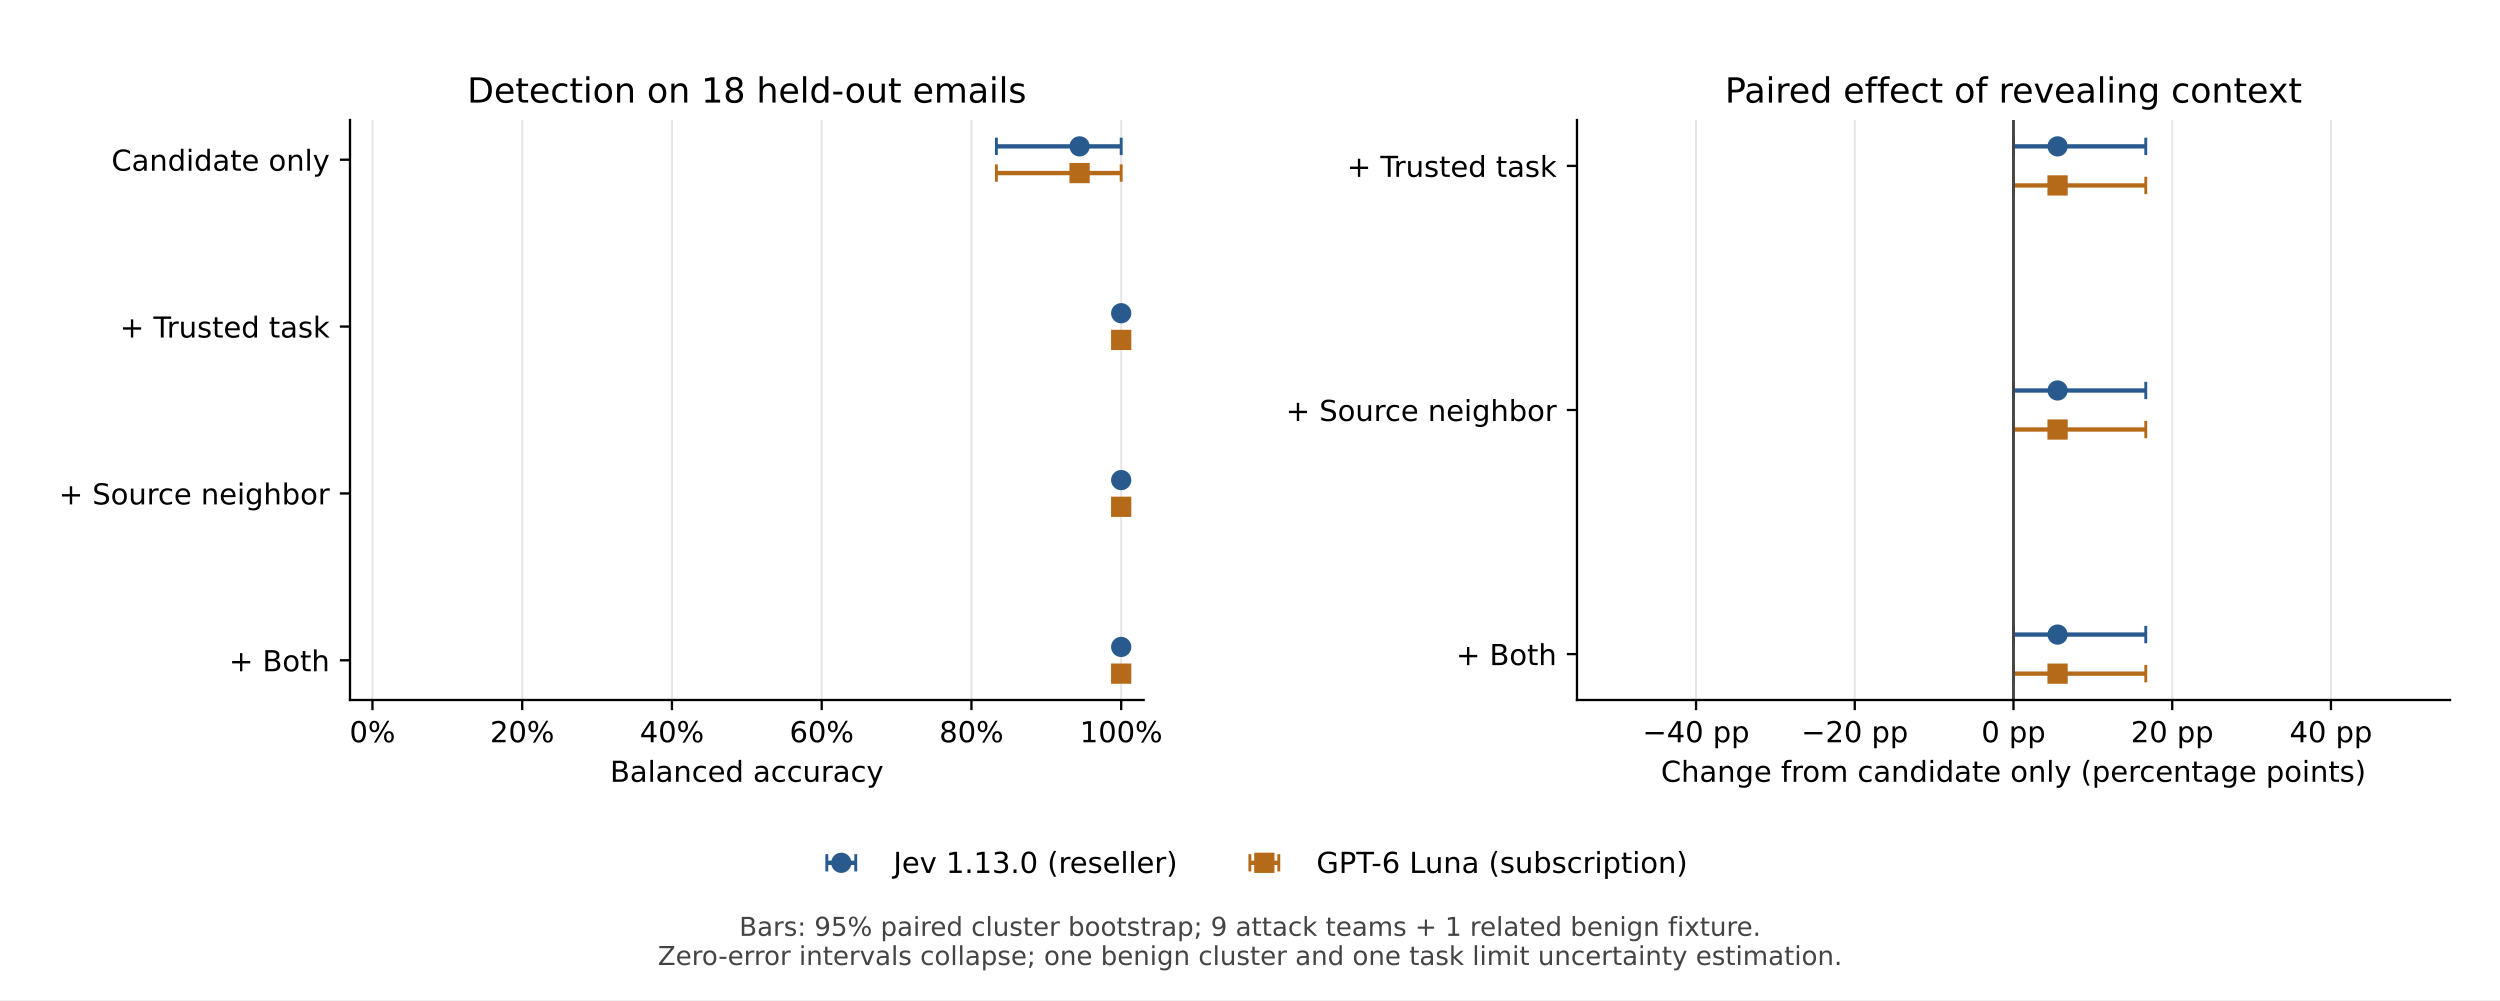
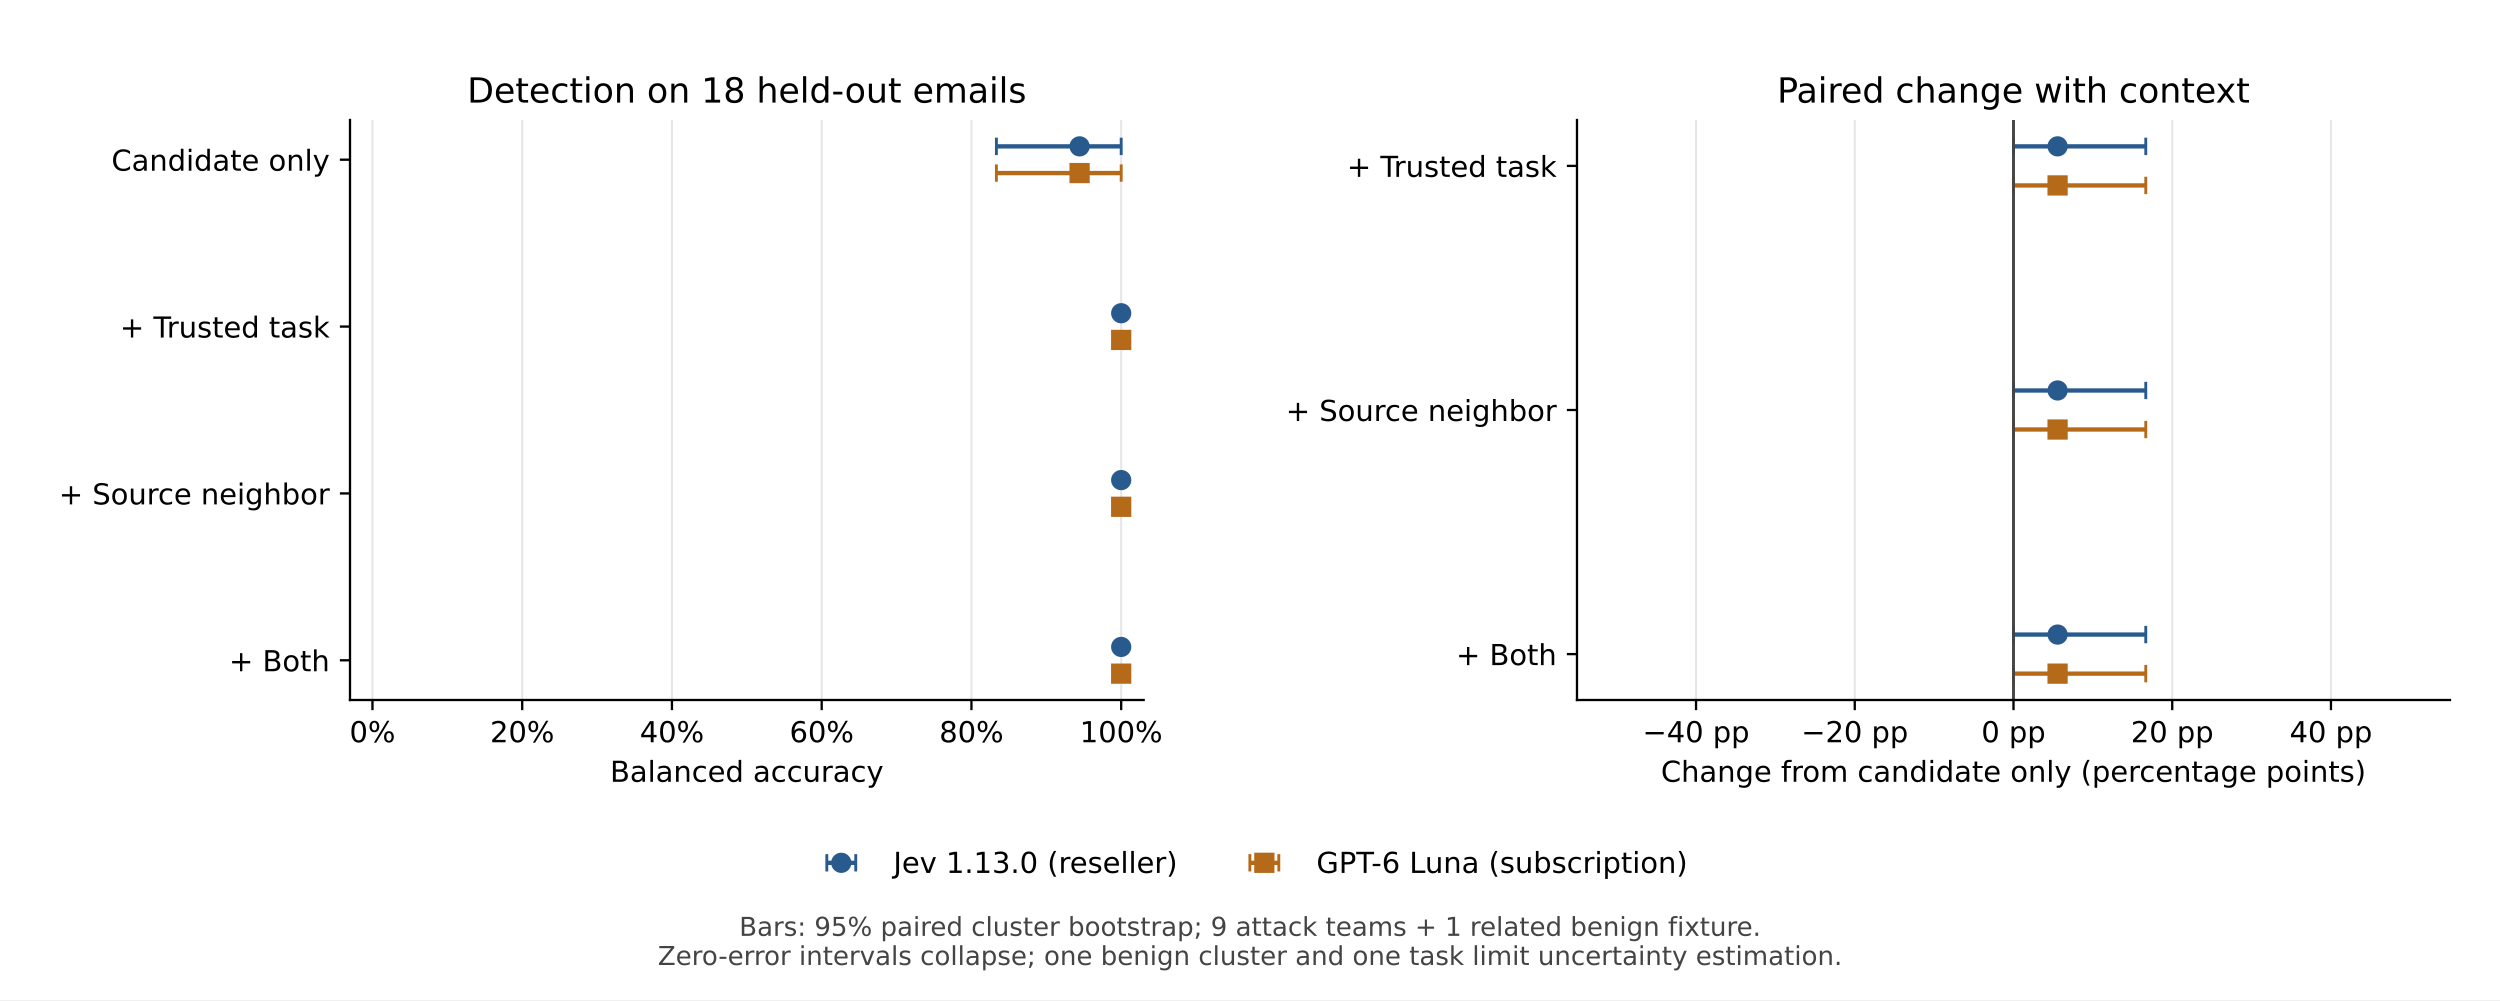
<svg xmlns="http://www.w3.org/2000/svg" xmlns:xlink="http://www.w3.org/1999/xlink" width="864pt" height="345.6pt" viewBox="0 0 864 345.6" version="1.1">
  <defs>
    <style type="text/css">*{stroke-linejoin: round; stroke-linecap: butt}</style>
  </defs>
  <g id="figure_1">
    <g id="patch_1">
      <path d="M 0 345.6 L 864 345.6 L 864 0 L 0 0 z " style="fill: #ffffff" />
    </g>
    <g id="axes_1">
      <g id="patch_2">
        <path d="M 120.96 241.92 L 395.246 241.92 L 395.246 41.472 L 120.96 41.472 z " style="fill: #ffffff" />
      </g>
      <g id="matplotlib.axis_1">
        <g id="xtick_1">
          <g id="line2d_1">
            <path d="M 128.723 241.92 L 128.723 41.472 " clip-path="url(#p10ae24cfc4)" style="fill: none; stroke: #e5e5e5; stroke-width: 0.7; stroke-linecap: square" />
          </g>
          <g id="line2d_2">
            <defs>
              <path id="mf16160e84e" d="M 0 0 L 0 3.5 " style="stroke: #000000; stroke-width: 0.8" />
            </defs>
            <g>
              <use xlink:href="#mf16160e84e" x="128.723" y="241.92" style="stroke: #000000; stroke-width: 0.8" />
            </g>
          </g>
          <g id="text_1">
            <text style="font-size: 10px; font-family: 'DejaVu Sans'; text-anchor: middle" x="128.723" y="256.518" transform="rotate(-0 128.7228 256.5184)">0%</text>
          </g>
        </g>
        <g id="xtick_2">
          <g id="line2d_3">
            <path d="M 180.475 241.92 L 180.475 41.472 " clip-path="url(#p10ae24cfc4)" style="fill: none; stroke: #e5e5e5; stroke-width: 0.7; stroke-linecap: square" />
          </g>
          <g id="line2d_4">
            <g>
              <use xlink:href="#mf16160e84e" x="180.475" y="241.92" style="stroke: #000000; stroke-width: 0.8" />
            </g>
          </g>
          <g id="text_2">
            <text style="font-size: 10px; font-family: 'DejaVu Sans'; text-anchor: middle" x="180.475" y="256.518" transform="rotate(-0 180.4748 256.5184)">20%</text>
          </g>
        </g>
        <g id="xtick_3">
          <g id="line2d_5">
            <path d="M 232.227 241.92 L 232.227 41.472 " clip-path="url(#p10ae24cfc4)" style="fill: none; stroke: #e5e5e5; stroke-width: 0.7; stroke-linecap: square" />
          </g>
          <g id="line2d_6">
            <g>
              <use xlink:href="#mf16160e84e" x="232.227" y="241.92" style="stroke: #000000; stroke-width: 0.8" />
            </g>
          </g>
          <g id="text_3">
            <text style="font-size: 10px; font-family: 'DejaVu Sans'; text-anchor: middle" x="232.227" y="256.518" transform="rotate(-0 232.2268 256.5184)">40%</text>
          </g>
        </g>
        <g id="xtick_4">
          <g id="line2d_7">
            <path d="M 283.979 241.92 L 283.979 41.472 " clip-path="url(#p10ae24cfc4)" style="fill: none; stroke: #e5e5e5; stroke-width: 0.7; stroke-linecap: square" />
          </g>
          <g id="line2d_8">
            <g>
              <use xlink:href="#mf16160e84e" x="283.979" y="241.92" style="stroke: #000000; stroke-width: 0.8" />
            </g>
          </g>
          <g id="text_4">
            <text style="font-size: 10px; font-family: 'DejaVu Sans'; text-anchor: middle" x="283.979" y="256.518" transform="rotate(-0 283.9789 256.5184)">60%</text>
          </g>
        </g>
        <g id="xtick_5">
          <g id="line2d_9">
            <path d="M 335.731 241.92 L 335.731 41.472 " clip-path="url(#p10ae24cfc4)" style="fill: none; stroke: #e5e5e5; stroke-width: 0.7; stroke-linecap: square" />
          </g>
          <g id="line2d_10">
            <g>
              <use xlink:href="#mf16160e84e" x="335.731" y="241.92" style="stroke: #000000; stroke-width: 0.8" />
            </g>
          </g>
          <g id="text_5">
            <text style="font-size: 10px; font-family: 'DejaVu Sans'; text-anchor: middle" x="335.731" y="256.518" transform="rotate(-0 335.7309 256.5184)">80%</text>
          </g>
        </g>
        <g id="xtick_6">
          <g id="line2d_11">
            <path d="M 387.483 241.92 L 387.483 41.472 " clip-path="url(#p10ae24cfc4)" style="fill: none; stroke: #e5e5e5; stroke-width: 0.7; stroke-linecap: square" />
          </g>
          <g id="line2d_12">
            <g>
              <use xlink:href="#mf16160e84e" x="387.483" y="241.92" style="stroke: #000000; stroke-width: 0.8" />
            </g>
          </g>
          <g id="text_6">
            <text style="font-size: 10px; font-family: 'DejaVu Sans'; text-anchor: middle" x="387.483" y="256.518" transform="rotate(-0 387.4829 256.5184)">100%</text>
          </g>
        </g>
        <g id="text_7">
          <text style="font-size: 10px; font-family: 'DejaVu Sans'; text-anchor: middle" x="258.103" y="270.197" transform="rotate(-0 258.1029 270.1966)">Balanced accuracy</text>
        </g>
      </g>
      <g id="matplotlib.axis_2">
        <g id="ytick_1">
          <g id="line2d_13">
            <defs>
              <path id="m08ce14fff4" d="M 0 0 L -3.5 0 " style="stroke: #000000; stroke-width: 0.8" />
            </defs>
            <g>
              <use xlink:href="#m08ce14fff4" x="120.96" y="55.197" style="stroke: #000000; stroke-width: 0.8" />
            </g>
          </g>
          <g id="text_8">
            <text style="font-size: 10px; font-family: 'DejaVu Sans'; text-anchor: end" x="113.96" y="58.996" transform="rotate(-0 113.96 58.99579)">Candidate only</text>
          </g>
        </g>
        <g id="ytick_2">
          <g id="line2d_14">
            <g>
              <use xlink:href="#m08ce14fff4" x="120.96" y="112.863" style="stroke: #000000; stroke-width: 0.8" />
            </g>
          </g>
          <g id="text_9">
            <text style="font-size: 10px; font-family: 'DejaVu Sans'; text-anchor: end" x="113.96" y="116.662" transform="rotate(-0 113.96 116.6621)">+ Trusted task</text>
          </g>
        </g>
        <g id="ytick_3">
          <g id="line2d_15">
            <g>
              <use xlink:href="#m08ce14fff4" x="120.96" y="170.529" style="stroke: #000000; stroke-width: 0.8" />
            </g>
          </g>
          <g id="text_10">
            <text style="font-size: 10px; font-family: 'DejaVu Sans'; text-anchor: end" x="113.96" y="174.328" transform="rotate(-0 113.96 174.3284)">+ Source neighbor</text>
          </g>
        </g>
        <g id="ytick_4">
          <g id="line2d_16">
            <g>
              <use xlink:href="#m08ce14fff4" x="120.96" y="228.195" style="stroke: #000000; stroke-width: 0.8" />
            </g>
          </g>
          <g id="text_11">
            <text style="font-size: 10px; font-family: 'DejaVu Sans'; text-anchor: end" x="113.96" y="231.995" transform="rotate(-0 113.96 231.9946)">+ Both</text>
          </g>
        </g>
      </g>
      <g id="LineCollection_1">
        <path d="M 344.356 50.583 L 387.483 50.583 " clip-path="url(#p10ae24cfc4)" style="fill: none; stroke: #285a8e; stroke-width: 1.5" />
        <path d="M 387.483 108.25 L 387.483 108.25 " clip-path="url(#p10ae24cfc4)" style="fill: none; stroke: #285a8e; stroke-width: 1.5" />
        <path d="M 387.483 165.916 L 387.483 165.916 " clip-path="url(#p10ae24cfc4)" style="fill: none; stroke: #285a8e; stroke-width: 1.5" />
        <path d="M 387.483 223.582 L 387.483 223.582 " clip-path="url(#p10ae24cfc4)" style="fill: none; stroke: #285a8e; stroke-width: 1.5" />
      </g>
      <g id="line2d_17">
        <defs>
          <path id="m2f1a411a12" d="M 0 3 L 0 -3 " style="stroke: #285a8e" />
        </defs>
        <g clip-path="url(#p10ae24cfc4)">
          <use xlink:href="#m2f1a411a12" x="344.356" y="50.583" style="fill: #285a8e; stroke: #285a8e" />
          <use xlink:href="#m2f1a411a12" x="387.483" y="108.25" style="fill: #285a8e; stroke: #285a8e" />
          <use xlink:href="#m2f1a411a12" x="387.483" y="165.916" style="fill: #285a8e; stroke: #285a8e" />
          <use xlink:href="#m2f1a411a12" x="387.483" y="223.582" style="fill: #285a8e; stroke: #285a8e" />
        </g>
      </g>
      <g id="line2d_18">
        <g clip-path="url(#p10ae24cfc4)">
          <use xlink:href="#m2f1a411a12" x="387.483" y="50.583" style="fill: #285a8e; stroke: #285a8e" />
          <use xlink:href="#m2f1a411a12" x="387.483" y="108.25" style="fill: #285a8e; stroke: #285a8e" />
          <use xlink:href="#m2f1a411a12" x="387.483" y="165.916" style="fill: #285a8e; stroke: #285a8e" />
          <use xlink:href="#m2f1a411a12" x="387.483" y="223.582" style="fill: #285a8e; stroke: #285a8e" />
        </g>
      </g>
      <g id="LineCollection_2">
        <path d="M 344.356 59.81 L 387.483 59.81 " clip-path="url(#p10ae24cfc4)" style="fill: none; stroke: #b56a19; stroke-width: 1.5" />
        <path d="M 387.483 117.476 L 387.483 117.476 " clip-path="url(#p10ae24cfc4)" style="fill: none; stroke: #b56a19; stroke-width: 1.5" />
        <path d="M 387.483 175.142 L 387.483 175.142 " clip-path="url(#p10ae24cfc4)" style="fill: none; stroke: #b56a19; stroke-width: 1.5" />
        <path d="M 387.483 232.809 L 387.483 232.809 " clip-path="url(#p10ae24cfc4)" style="fill: none; stroke: #b56a19; stroke-width: 1.5" />
      </g>
      <g id="line2d_19">
        <defs>
          <path id="m7444c9daf5" d="M 0 3 L 0 -3 " style="stroke: #b56a19" />
        </defs>
        <g clip-path="url(#p10ae24cfc4)">
          <use xlink:href="#m7444c9daf5" x="344.356" y="59.81" style="fill: #b56a19; stroke: #b56a19" />
          <use xlink:href="#m7444c9daf5" x="387.483" y="117.476" style="fill: #b56a19; stroke: #b56a19" />
          <use xlink:href="#m7444c9daf5" x="387.483" y="175.142" style="fill: #b56a19; stroke: #b56a19" />
          <use xlink:href="#m7444c9daf5" x="387.483" y="232.809" style="fill: #b56a19; stroke: #b56a19" />
        </g>
      </g>
      <g id="line2d_20">
        <g clip-path="url(#p10ae24cfc4)">
          <use xlink:href="#m7444c9daf5" x="387.483" y="59.81" style="fill: #b56a19; stroke: #b56a19" />
          <use xlink:href="#m7444c9daf5" x="387.483" y="117.476" style="fill: #b56a19; stroke: #b56a19" />
          <use xlink:href="#m7444c9daf5" x="387.483" y="175.142" style="fill: #b56a19; stroke: #b56a19" />
          <use xlink:href="#m7444c9daf5" x="387.483" y="232.809" style="fill: #b56a19; stroke: #b56a19" />
        </g>
      </g>
      <g id="line2d_21">
        <defs>
          <path id="m46eb90cc8f" d="M 0 3 C 0.796 3 1.559 2.684 2.121 2.121 C 2.684 1.559 3 0.796 3 0 C 3 -0.796 2.684 -1.559 2.121 -2.121 C 1.559 -2.684 0.796 -3 0 -3 C -0.796 -3 -1.559 -2.684 -2.121 -2.121 C -2.684 -1.559 -3 -0.796 -3 0 C -3 0.796 -2.684 1.559 -2.121 2.121 C -1.559 2.684 -0.796 3 0 3 z " style="stroke: #285a8e" />
        </defs>
        <g clip-path="url(#p10ae24cfc4)">
          <use xlink:href="#m46eb90cc8f" x="373.107" y="50.583" style="fill: #285a8e; stroke: #285a8e" />
          <use xlink:href="#m46eb90cc8f" x="387.483" y="108.25" style="fill: #285a8e; stroke: #285a8e" />
          <use xlink:href="#m46eb90cc8f" x="387.483" y="165.916" style="fill: #285a8e; stroke: #285a8e" />
          <use xlink:href="#m46eb90cc8f" x="387.483" y="223.582" style="fill: #285a8e; stroke: #285a8e" />
        </g>
      </g>
      <g id="line2d_22">
        <defs>
          <path id="m345c321ce6" d="M -3 3 L 3 3 L 3 -3 L -3 -3 z " style="stroke: #b56a19; stroke-linejoin: miter" />
        </defs>
        <g clip-path="url(#p10ae24cfc4)">
          <use xlink:href="#m345c321ce6" x="373.107" y="59.81" style="fill: #b56a19; stroke: #b56a19; stroke-linejoin: miter" />
          <use xlink:href="#m345c321ce6" x="387.483" y="117.476" style="fill: #b56a19; stroke: #b56a19; stroke-linejoin: miter" />
          <use xlink:href="#m345c321ce6" x="387.483" y="175.142" style="fill: #b56a19; stroke: #b56a19; stroke-linejoin: miter" />
          <use xlink:href="#m345c321ce6" x="387.483" y="232.809" style="fill: #b56a19; stroke: #b56a19; stroke-linejoin: miter" />
        </g>
      </g>
      <g id="patch_3">
        <path d="M 120.96 241.92 L 120.96 41.472 " style="fill: none; stroke: #000000; stroke-width: 0.8; stroke-linejoin: miter; stroke-linecap: square" />
      </g>
      <g id="patch_4">
        <path d="M 120.96 241.92 L 395.246 241.92 " style="fill: none; stroke: #000000; stroke-width: 0.8; stroke-linejoin: miter; stroke-linecap: square" />
      </g>
      <g id="text_12">
        <text style="font-size: 12px; font-family: 'DejaVu Sans'; text-anchor: middle" x="258.103" y="35.472" transform="rotate(-0 258.1029 35.472)">Detection on 18 held-out emails</text>
      </g>
    </g>
    <g id="axes_2">
      <g id="patch_5">
        <path d="M 545.006 241.92 L 846.72 241.92 L 846.72 41.472 L 545.006 41.472 z " style="fill: #ffffff" />
      </g>
      <g id="matplotlib.axis_3">
        <g id="xtick_7">
          <g id="line2d_23">
            <path d="M 586.149 241.92 L 586.149 41.472 " clip-path="url(#p9ee3922a72)" style="fill: none; stroke: #e5e5e5; stroke-width: 0.7; stroke-linecap: square" />
          </g>
          <g id="line2d_24">
            <g>
              <use xlink:href="#mf16160e84e" x="586.149" y="241.92" style="stroke: #000000; stroke-width: 0.8" />
            </g>
          </g>
          <g id="text_13">
            <text style="font-size: 10px; font-family: 'DejaVu Sans'; text-anchor: middle" x="586.149" y="256.518" transform="rotate(-0 586.1486 256.5184)">−40 pp</text>
          </g>
        </g>
        <g id="xtick_8">
          <g id="line2d_25">
            <path d="M 641.006 241.92 L 641.006 41.472 " clip-path="url(#p9ee3922a72)" style="fill: none; stroke: #e5e5e5; stroke-width: 0.7; stroke-linecap: square" />
          </g>
          <g id="line2d_26">
            <g>
              <use xlink:href="#mf16160e84e" x="641.006" y="241.92" style="stroke: #000000; stroke-width: 0.8" />
            </g>
          </g>
          <g id="text_14">
            <text style="font-size: 10px; font-family: 'DejaVu Sans'; text-anchor: middle" x="641.006" y="256.518" transform="rotate(-0 641.0057 256.5184)">−20 pp</text>
          </g>
        </g>
        <g id="xtick_9">
          <g id="line2d_27">
            <path d="M 695.863 241.92 L 695.863 41.472 " clip-path="url(#p9ee3922a72)" style="fill: none; stroke: #e5e5e5; stroke-width: 0.7; stroke-linecap: square" />
          </g>
          <g id="line2d_28">
            <g>
              <use xlink:href="#mf16160e84e" x="695.863" y="241.92" style="stroke: #000000; stroke-width: 0.8" />
            </g>
          </g>
          <g id="text_15">
            <text style="font-size: 10px; font-family: 'DejaVu Sans'; text-anchor: middle" x="695.863" y="256.518" transform="rotate(-0 695.8629 256.5184)">0 pp</text>
          </g>
        </g>
        <g id="xtick_10">
          <g id="line2d_29">
            <path d="M 750.72 241.92 L 750.72 41.472 " clip-path="url(#p9ee3922a72)" style="fill: none; stroke: #e5e5e5; stroke-width: 0.7; stroke-linecap: square" />
          </g>
          <g id="line2d_30">
            <g>
              <use xlink:href="#mf16160e84e" x="750.72" y="241.92" style="stroke: #000000; stroke-width: 0.8" />
            </g>
          </g>
          <g id="text_16">
            <text style="font-size: 10px; font-family: 'DejaVu Sans'; text-anchor: middle" x="750.72" y="256.518" transform="rotate(-0 750.72 256.5184)">20 pp</text>
          </g>
        </g>
        <g id="xtick_11">
          <g id="line2d_31">
            <path d="M 805.577 241.92 L 805.577 41.472 " clip-path="url(#p9ee3922a72)" style="fill: none; stroke: #e5e5e5; stroke-width: 0.7; stroke-linecap: square" />
          </g>
          <g id="line2d_32">
            <g>
              <use xlink:href="#mf16160e84e" x="805.577" y="241.92" style="stroke: #000000; stroke-width: 0.8" />
            </g>
          </g>
          <g id="text_17">
            <text style="font-size: 10px; font-family: 'DejaVu Sans'; text-anchor: middle" x="805.577" y="256.518" transform="rotate(-0 805.5771 256.5184)">40 pp</text>
          </g>
        </g>
        <g id="text_18">
          <text style="font-size: 10px; font-family: 'DejaVu Sans'; text-anchor: middle" x="695.863" y="270.197" transform="rotate(-0 695.8629 270.1966)">Change from candidate only (percentage points)</text>
        </g>
      </g>
      <g id="matplotlib.axis_4">
        <g id="ytick_5">
          <g id="line2d_33">
            <g>
              <use xlink:href="#m08ce14fff4" x="545.006" y="57.332" style="stroke: #000000; stroke-width: 0.8" />
            </g>
          </g>
          <g id="text_19">
            <text style="font-size: 10px; font-family: 'DejaVu Sans'; text-anchor: end" x="538.006" y="61.132" transform="rotate(-0 538.0057 61.13158)">+ Trusted task</text>
          </g>
        </g>
        <g id="ytick_6">
          <g id="line2d_34">
            <g>
              <use xlink:href="#m08ce14fff4" x="545.006" y="141.696" style="stroke: #000000; stroke-width: 0.8" />
            </g>
          </g>
          <g id="text_20">
            <text style="font-size: 10px; font-family: 'DejaVu Sans'; text-anchor: end" x="538.006" y="145.495" transform="rotate(-0 538.0057 145.4952)">+ Source neighbor</text>
          </g>
        </g>
        <g id="ytick_7">
          <g id="line2d_35">
            <g>
              <use xlink:href="#m08ce14fff4" x="545.006" y="226.06" style="stroke: #000000; stroke-width: 0.8" />
            </g>
          </g>
          <g id="text_21">
            <text style="font-size: 10px; font-family: 'DejaVu Sans'; text-anchor: end" x="538.006" y="229.859" transform="rotate(-0 538.0057 229.8589)">+ Both</text>
          </g>
        </g>
      </g>
      <g id="LineCollection_3">
        <path d="M 695.863 50.583 L 741.577 50.583 " clip-path="url(#p9ee3922a72)" style="fill: none; stroke: #285a8e; stroke-width: 1.5" />
        <path d="M 695.863 134.947 L 741.577 134.947 " clip-path="url(#p9ee3922a72)" style="fill: none; stroke: #285a8e; stroke-width: 1.5" />
        <path d="M 695.863 219.311 L 741.577 219.311 " clip-path="url(#p9ee3922a72)" style="fill: none; stroke: #285a8e; stroke-width: 1.5" />
      </g>
      <g id="line2d_36">
        <g clip-path="url(#p9ee3922a72)">
          <use xlink:href="#m2f1a411a12" x="695.863" y="50.583" style="fill: #285a8e; stroke: #285a8e" />
          <use xlink:href="#m2f1a411a12" x="695.863" y="134.947" style="fill: #285a8e; stroke: #285a8e" />
          <use xlink:href="#m2f1a411a12" x="695.863" y="219.311" style="fill: #285a8e; stroke: #285a8e" />
        </g>
      </g>
      <g id="line2d_37">
        <g clip-path="url(#p9ee3922a72)">
          <use xlink:href="#m2f1a411a12" x="741.577" y="50.583" style="fill: #285a8e; stroke: #285a8e" />
          <use xlink:href="#m2f1a411a12" x="741.577" y="134.947" style="fill: #285a8e; stroke: #285a8e" />
          <use xlink:href="#m2f1a411a12" x="741.577" y="219.311" style="fill: #285a8e; stroke: #285a8e" />
        </g>
      </g>
      <g id="LineCollection_4">
        <path d="M 695.863 64.081 L 741.577 64.081 " clip-path="url(#p9ee3922a72)" style="fill: none; stroke: #b56a19; stroke-width: 1.5" />
        <path d="M 695.863 148.445 L 741.577 148.445 " clip-path="url(#p9ee3922a72)" style="fill: none; stroke: #b56a19; stroke-width: 1.5" />
        <path d="M 695.863 232.809 L 741.577 232.809 " clip-path="url(#p9ee3922a72)" style="fill: none; stroke: #b56a19; stroke-width: 1.5" />
      </g>
      <g id="line2d_38">
        <g clip-path="url(#p9ee3922a72)">
          <use xlink:href="#m7444c9daf5" x="695.863" y="64.081" style="fill: #b56a19; stroke: #b56a19" />
          <use xlink:href="#m7444c9daf5" x="695.863" y="148.445" style="fill: #b56a19; stroke: #b56a19" />
          <use xlink:href="#m7444c9daf5" x="695.863" y="232.809" style="fill: #b56a19; stroke: #b56a19" />
        </g>
      </g>
      <g id="line2d_39">
        <g clip-path="url(#p9ee3922a72)">
          <use xlink:href="#m7444c9daf5" x="741.577" y="64.081" style="fill: #b56a19; stroke: #b56a19" />
          <use xlink:href="#m7444c9daf5" x="741.577" y="148.445" style="fill: #b56a19; stroke: #b56a19" />
          <use xlink:href="#m7444c9daf5" x="741.577" y="232.809" style="fill: #b56a19; stroke: #b56a19" />
        </g>
      </g>
      <g id="line2d_40">
        <path d="M 695.863 241.92 L 695.863 41.472 " clip-path="url(#p9ee3922a72)" style="fill: none; stroke: #444444; stroke-linecap: square" />
      </g>
      <g id="line2d_41">
        <g clip-path="url(#p9ee3922a72)">
          <use xlink:href="#m46eb90cc8f" x="711.101" y="50.583" style="fill: #285a8e; stroke: #285a8e" />
          <use xlink:href="#m46eb90cc8f" x="711.101" y="134.947" style="fill: #285a8e; stroke: #285a8e" />
          <use xlink:href="#m46eb90cc8f" x="711.101" y="219.311" style="fill: #285a8e; stroke: #285a8e" />
        </g>
      </g>
      <g id="line2d_42">
        <g clip-path="url(#p9ee3922a72)">
          <use xlink:href="#m345c321ce6" x="711.101" y="64.081" style="fill: #b56a19; stroke: #b56a19; stroke-linejoin: miter" />
          <use xlink:href="#m345c321ce6" x="711.101" y="148.445" style="fill: #b56a19; stroke: #b56a19; stroke-linejoin: miter" />
          <use xlink:href="#m345c321ce6" x="711.101" y="232.809" style="fill: #b56a19; stroke: #b56a19; stroke-linejoin: miter" />
        </g>
      </g>
      <g id="patch_6">
        <path d="M 545.006 241.92 L 545.006 41.472 " style="fill: none; stroke: #000000; stroke-width: 0.8; stroke-linejoin: miter; stroke-linecap: square" />
      </g>
      <g id="patch_7">
        <path d="M 545.006 241.92 L 846.72 241.92 " style="fill: none; stroke: #000000; stroke-width: 0.8; stroke-linejoin: miter; stroke-linecap: square" />
      </g>
      <g id="text_22">
-         <text style="font-size: 12px; font-family: 'DejaVu Sans'; text-anchor: middle" x="695.863" y="35.472" transform="rotate(-0 695.8629 35.472)">Paired effect of revealing context</text>
+         <text style="font-size: 12px; font-family: 'DejaVu Sans'; text-anchor: middle" x="695.863" y="35.472" transform="rotate(-0 695.8629 35.472)">Paired change with context</text>
      </g>
    </g>
    <g id="text_23">
      <text style="font-size: 9px; font-family: 'DejaVu Sans'; fill: #444444" transform="translate(255.4699 323.426)">Bars: 95% paired cluster bootstrap; 9 attack teams + 1 related benign fixture.</text>
      <text style="font-size: 9px; font-family: 'DejaVu Sans'; fill: #444444" transform="translate(227.352 333.504)">Zero-error intervals collapse; one benign cluster and one task limit uncertainty estimation.</text>
    </g>
    <g id="legend_1">
      <g id="LineCollection_5">
        <path d="M 285.746 298.188 L 295.746 298.188 " style="fill: none; stroke: #285a8e; stroke-width: 1.5" />
      </g>
      <g id="line2d_43">
        <g>
          <use xlink:href="#m2f1a411a12" x="285.746" y="298.188" style="fill: #285a8e; stroke: #285a8e" />
        </g>
      </g>
      <g id="line2d_44">
        <g>
          <use xlink:href="#m2f1a411a12" x="295.746" y="298.188" style="fill: #285a8e; stroke: #285a8e" />
        </g>
      </g>
      <g id="line2d_45" />
      <g id="line2d_46">
        <g>
          <use xlink:href="#m46eb90cc8f" x="290.746" y="298.188" style="fill: #285a8e; stroke: #285a8e" />
        </g>
      </g>
      <g id="text_24">
        <text style="font-size: 10px; font-family: 'DejaVu Sans'; text-anchor: start" x="308.746" y="301.688" transform="rotate(-0 308.7461 301.6883)">Jev 1.13.0 (reseller)</text>
      </g>
      <g id="LineCollection_6">
        <path d="M 431.955 298.188 L 441.955 298.188 " style="fill: none; stroke: #b56a19; stroke-width: 1.5" />
      </g>
      <g id="line2d_47">
        <g>
          <use xlink:href="#m7444c9daf5" x="431.955" y="298.188" style="fill: #b56a19; stroke: #b56a19" />
        </g>
      </g>
      <g id="line2d_48">
        <g>
          <use xlink:href="#m7444c9daf5" x="441.955" y="298.188" style="fill: #b56a19; stroke: #b56a19" />
        </g>
      </g>
      <g id="line2d_49" />
      <g id="line2d_50">
        <g>
          <use xlink:href="#m345c321ce6" x="436.955" y="298.188" style="fill: #b56a19; stroke: #b56a19; stroke-linejoin: miter" />
        </g>
      </g>
      <g id="text_25">
        <text style="font-size: 10px; font-family: 'DejaVu Sans'; text-anchor: start" x="454.955" y="301.688" transform="rotate(-0 454.9555 301.6883)">GPT-6 Luna (subscription)</text>
      </g>
    </g>
  </g>
  <defs>
    <clipPath id="p10ae24cfc4">
      <rect x="120.96" y="41.472" width="274.286" height="200.448" />
    </clipPath>
    <clipPath id="p9ee3922a72">
      <rect x="545.006" y="41.472" width="301.714" height="200.448" />
    </clipPath>
  </defs>
</svg>
